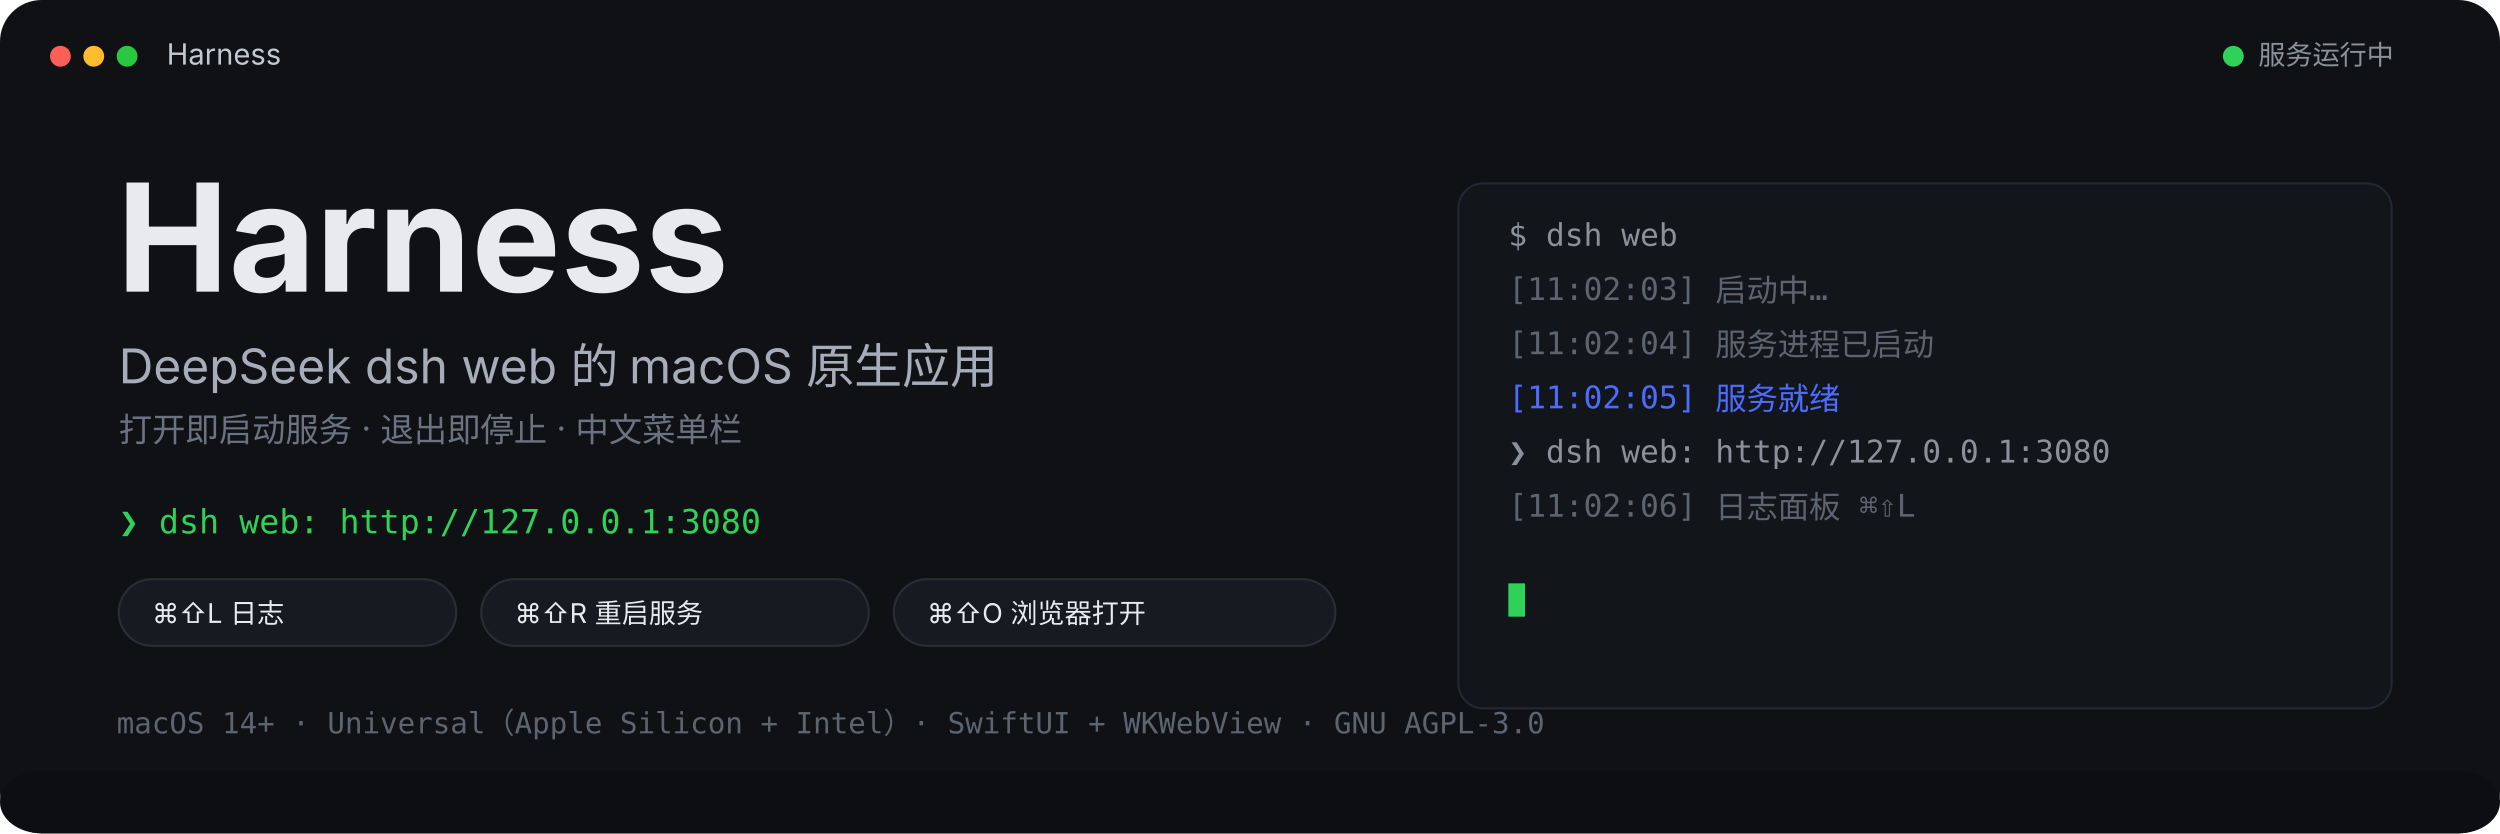
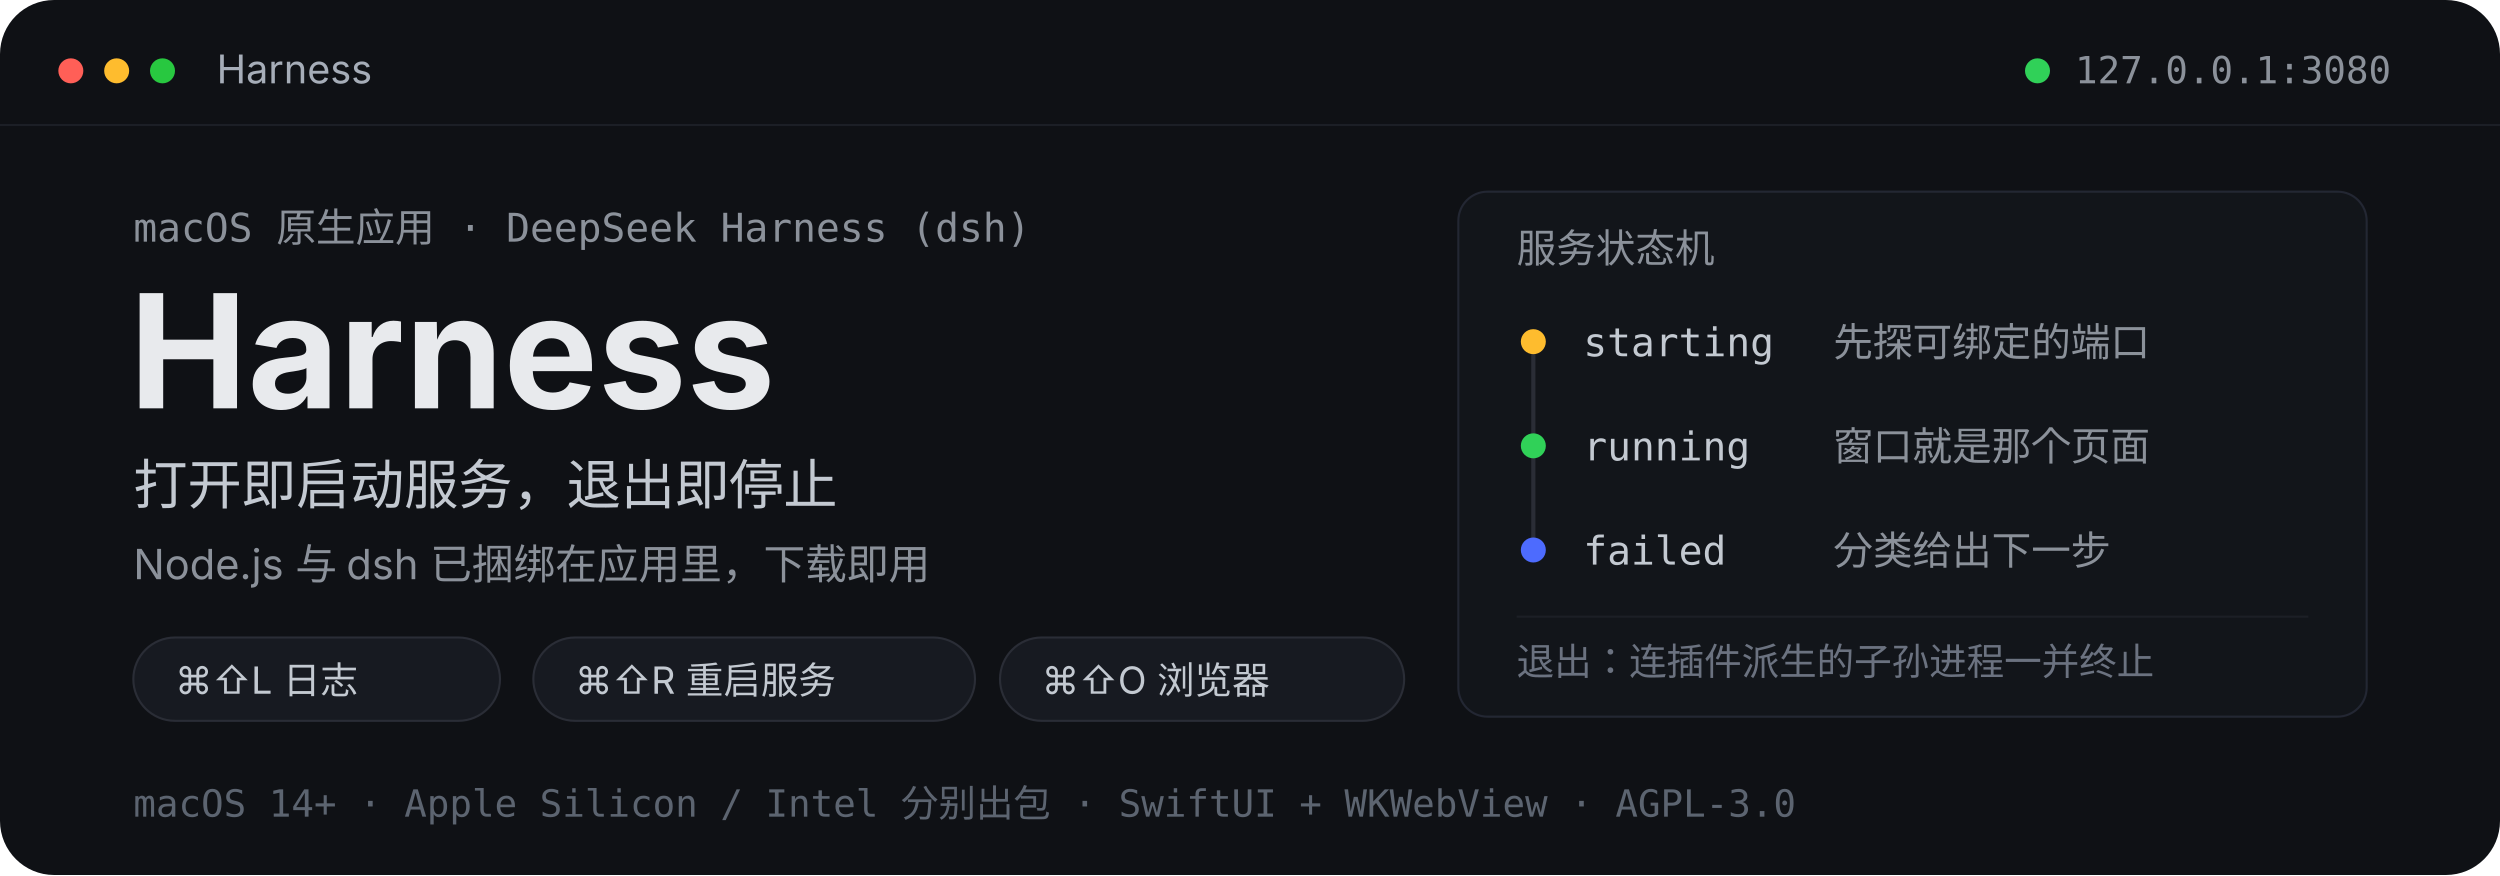
- <svg xmlns="http://www.w3.org/2000/svg" viewBox="0 0 1200 400" width="100%" role="img" aria-labelledby="title desc">
-   <rect width="1200" height="400" fill="#0f1115" rx="20" />
-   <rect x="0" y="370" width="1200" height="30" fill="#0c0e12" rx="20" />
-   <rect x="24" y="22" width="10" height="10" rx="5" fill="#ff5f57" />
-   <rect x="40" y="22" width="10" height="10" rx="5" fill="#febc2e" />
-   <rect x="56" y="22" width="10" height="10" rx="5" fill="#28c840" />
-   <text x="80" y="31" font-family="-apple-system,BlinkMacSystemFont,'Segoe UI',sans-serif" font-size="14" fill="#c3c9d1">Harness</text>
-   <circle cx="1072" cy="27" r="5" fill="#30d158" />
-   <text x="1084" y="31" font-family="-apple-system,BlinkMacSystemFont,'Segoe UI',sans-serif" font-size="13" fill="#8b919a">服务运行中</text>
-   <text x="56" y="140" font-family="-apple-system,BlinkMacSystemFont,'Segoe UI',sans-serif" font-size="72" font-weight="700" fill="#e8eaed">Harness</text>
-   <text x="57" y="184" font-family="-apple-system,BlinkMacSystemFont,'Segoe UI','PingFang SC',sans-serif" font-size="23" fill="#a6adb8">DeepSeek dsh web 的 macOS 原生应用</text>
-   <text x="57" y="212" font-family="-apple-system,BlinkMacSystemFont,'Segoe UI','PingFang SC',sans-serif" font-size="16" fill="#6b7280">打开即启动服务 · 退出即停止 · 中文菜单栏</text>
-   <text x="57" y="256" font-family="ui-monospace,SFMono-Regular,Menlo,monospace" font-size="16" fill="#30d158">❯ dsh web: http://127.0.0.1:3080</text>
-   <rect x="57" y="278" width="162" height="32" rx="16" fill="#171a21" stroke="#2a2d36" />
-   <text x="73" y="299" font-family="-apple-system,BlinkMacSystemFont,'Segoe UI',sans-serif" font-size="13" fill="#e8eaed">⌘⇧L 日志</text>
-   <rect x="231" y="278" width="186" height="32" rx="16" fill="#171a21" stroke="#2a2d36" />
-   <text x="247" y="299" font-family="-apple-system,BlinkMacSystemFont,'Segoe UI',sans-serif" font-size="13" fill="#e8eaed">⌘⇧R 重启服务</text>
-   <rect x="429" y="278" width="212" height="32" rx="16" fill="#171a21" stroke="#2a2d36" />
-   <text x="445" y="299" font-family="-apple-system,BlinkMacSystemFont,'Segoe UI',sans-serif" font-size="13" fill="#e8eaed">⌘⇧O 浏览器打开</text>
-   <rect x="700" y="88" width="448" height="252" rx="12" fill="#12151a" stroke="#232733" />
-   <text x="724" y="118" font-family="ui-monospace,SFMono-Regular,Menlo,monospace" font-size="15" fill="#8b919a">$ dsh web</text>
-   <text x="724" y="144" font-family="ui-monospace,SFMono-Regular,Menlo,monospace" font-size="15" fill="#5c6470">[11:02:03] 启动中…</text>
-   <text x="724" y="170" font-family="ui-monospace,SFMono-Regular,Menlo,monospace" font-size="15" fill="#5c6470">[11:02:04] 服务进程已启动</text>
-   <text x="724" y="196" font-family="ui-monospace,SFMono-Regular,Menlo,monospace" font-size="15" fill="#4d6bfe">[11:02:05] 服务就绪</text>
-   <text x="724" y="222" font-family="ui-monospace,SFMono-Regular,Menlo,monospace" font-size="15" fill="#8b919a">❯ dsh web: http://127.0.0.1:3080</text>
-   <text x="724" y="248" font-family="ui-monospace,SFMono-Regular,Menlo,monospace" font-size="15" fill="#5c6470">[11:02:06] 日志面板 ⌘⇧L</text>
-   <rect x="724" y="280" width="8" height="16" fill="#30d158">
-     <animate attributeName="opacity" values="1;0;1" dur="1.2s" repeatCount="indefinite" />
-   </rect>
-   <text x="56" y="352" font-family="ui-monospace,SFMono-Regular,Menlo,monospace" font-size="14" fill="#5c6470">macOS 14+ · Universal（Apple Silicon + Intel）· SwiftUI + WKWebView · GNU AGPL-3.0</text>
+ <svg xmlns="http://www.w3.org/2000/svg" width="1200" height="420" viewBox="0 0 1200 420" role="img" aria-labelledby="title desc">
+   <rect width="1200" height="420" rx="26" fill="#0f1115" />
+   <g id="window-bar">
+     <circle cx="34" cy="34" r="6" fill="#ff5f57" />
+     <circle cx="56" cy="34" r="6" fill="#febc2e" />
+     <circle cx="78" cy="34" r="6" fill="#28c840" />
+     <text x="104" y="40" font-family="-apple-system,BlinkMacSystemFont,'Segoe UI','PingFang SC',sans-serif" font-size="19" fill="#a6adb8">Harness</text>
+     <circle cx="978" cy="34" r="6" fill="#30d158" />
+     <text x="996" y="40" font-family="ui-monospace,SFMono-Regular,Menlo,monospace" font-size="18" fill="#8b919a">127.0.0.1:3080</text>
+     <line x1="0" y1="60" x2="1200" y2="60" stroke="#1c1f26" stroke-width="1" />
+   </g>
+   <g id="title-block">
+     <text x="64" y="116" font-family="ui-monospace,SFMono-Regular,Menlo,monospace" font-size="19" fill="#8b919a">macOS 原生应用 · DeepSeek Harness (dsh)</text>
+     <text x="62" y="196" font-family="-apple-system,BlinkMacSystemFont,'Segoe UI',sans-serif" font-size="76" font-weight="700" fill="#e8eaed">Harness</text>
+     <text x="64" y="242" font-family="-apple-system,BlinkMacSystemFont,'Segoe UI','PingFang SC',sans-serif" font-size="26" fill="#c3c9d1">打开即启动服务，退出即停止</text>
+     <text x="64" y="278" font-family="-apple-system,BlinkMacSystemFont,'Segoe UI','PingFang SC',sans-serif" font-size="20" fill="#8b919a">Node.js 与 dsh 已捆绑在应用里，下载即用</text>
+     <g id="shortcuts" transform="translate(64 306)">
+       <rect x="0" y="0" width="176" height="40" rx="20" fill="#171a21" stroke="#2a2d36" />
+       <text x="20" y="27" font-family="-apple-system,BlinkMacSystemFont,'Segoe UI','PingFang SC',sans-serif" font-size="18" fill="#c3c9d1">⌘⇧L 日志</text>
+       <rect x="192" y="0" width="212" height="40" rx="20" fill="#171a21" stroke="#2a2d36" />
+       <text x="212" y="27" font-family="-apple-system,BlinkMacSystemFont,'Segoe UI','PingFang SC',sans-serif" font-size="18" fill="#c3c9d1">⌘⇧R 重启服务</text>
+       <rect x="416" y="0" width="194" height="40" rx="20" fill="#171a21" stroke="#2a2d36" />
+       <text x="436" y="27" font-family="-apple-system,BlinkMacSystemFont,'Segoe UI','PingFang SC',sans-serif" font-size="18" fill="#c3c9d1">⌘⇧O 浏览器</text>
+     </g>
+   </g>
+   <g id="service-state">
+     <rect x="700" y="92" width="436" height="252" rx="14" fill="#12151a" stroke="#232733" />
+     <text x="728" y="126" font-family="-apple-system,BlinkMacSystemFont,'Segoe UI','PingFang SC',sans-serif" font-size="19" fill="#8b919a">服务状态机</text>
+     <line x1="736" y1="164" x2="736" y2="264" stroke="#2a2d36" stroke-width="2" />
+     <circle cx="736" cy="164" r="6" fill="#febc2e" />
+     <text x="760" y="171" font-family="ui-monospace,SFMono-Regular,Menlo,monospace" font-size="19" fill="#c3c9d1">starting</text>
+     <text x="880" y="171" font-family="-apple-system,BlinkMacSystemFont,'Segoe UI','PingFang SC',sans-serif" font-size="19" fill="#8b919a">先探可绑定的端口</text>
+     <circle cx="736" cy="214" r="6" fill="#30d158" />
+     <text x="760" y="221" font-family="ui-monospace,SFMono-Regular,Menlo,monospace" font-size="19" fill="#c3c9d1">running</text>
+     <text x="880" y="221" font-family="-apple-system,BlinkMacSystemFont,'Segoe UI','PingFang SC',sans-serif" font-size="19" fill="#8b919a">窗口就是那个页面</text>
+     <circle cx="736" cy="264" r="6" fill="#4d6bfe" />
+     <text x="760" y="271" font-family="ui-monospace,SFMono-Regular,Menlo,monospace" font-size="19" fill="#c3c9d1">failed</text>
+     <text x="880" y="271" font-family="-apple-system,BlinkMacSystemFont,'Segoe UI','PingFang SC',sans-serif" font-size="19" fill="#8b919a">分类给出下一步</text>
+     <line x1="728" y1="296" x2="1108" y2="296" stroke="#1c1f26" stroke-width="1" />
+     <text x="728" y="324" font-family="-apple-system,BlinkMacSystemFont,'Segoe UI','PingFang SC',sans-serif" font-size="18" fill="#6b7280">退出：连插件派生的子孙进程一并终止</text>
+   </g>
+   <text x="64" y="392" font-family="ui-monospace,SFMono-Regular,Menlo,monospace" font-size="18" fill="#5c6470">macOS 14+ · Apple Silicon / Intel 分别出包 · SwiftUI + WKWebView · AGPL-3.0</text>
</svg>
